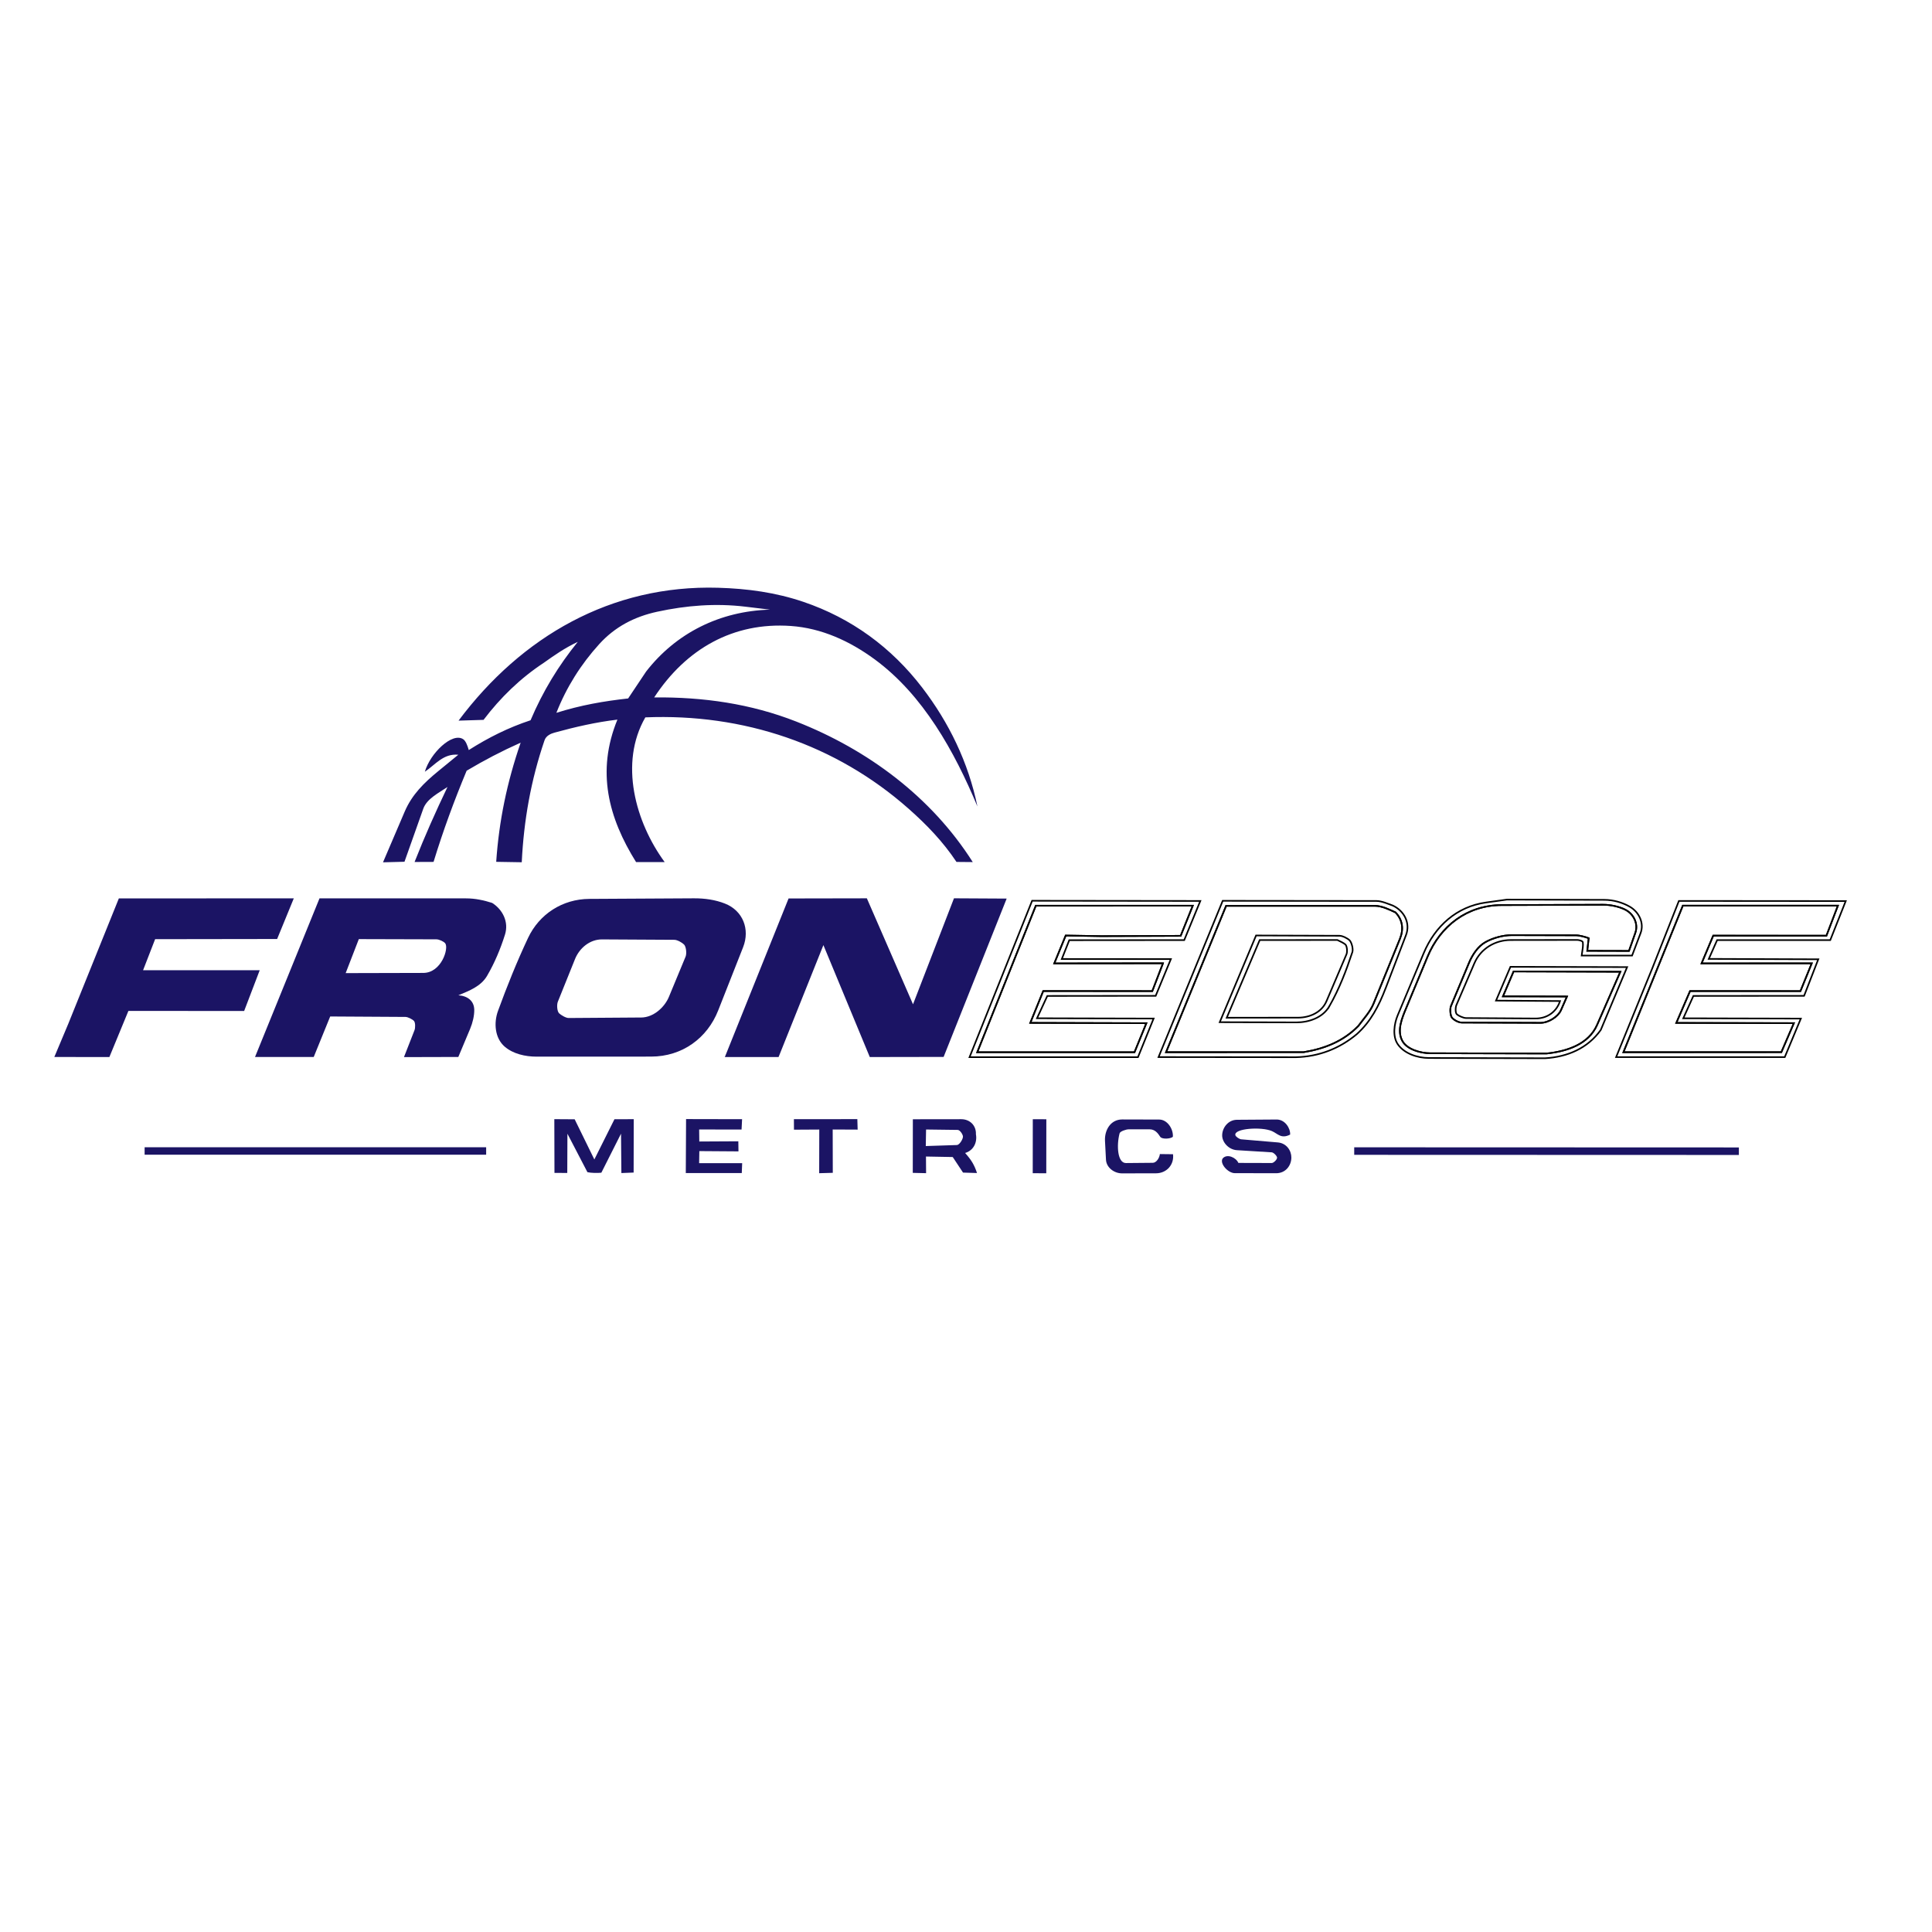
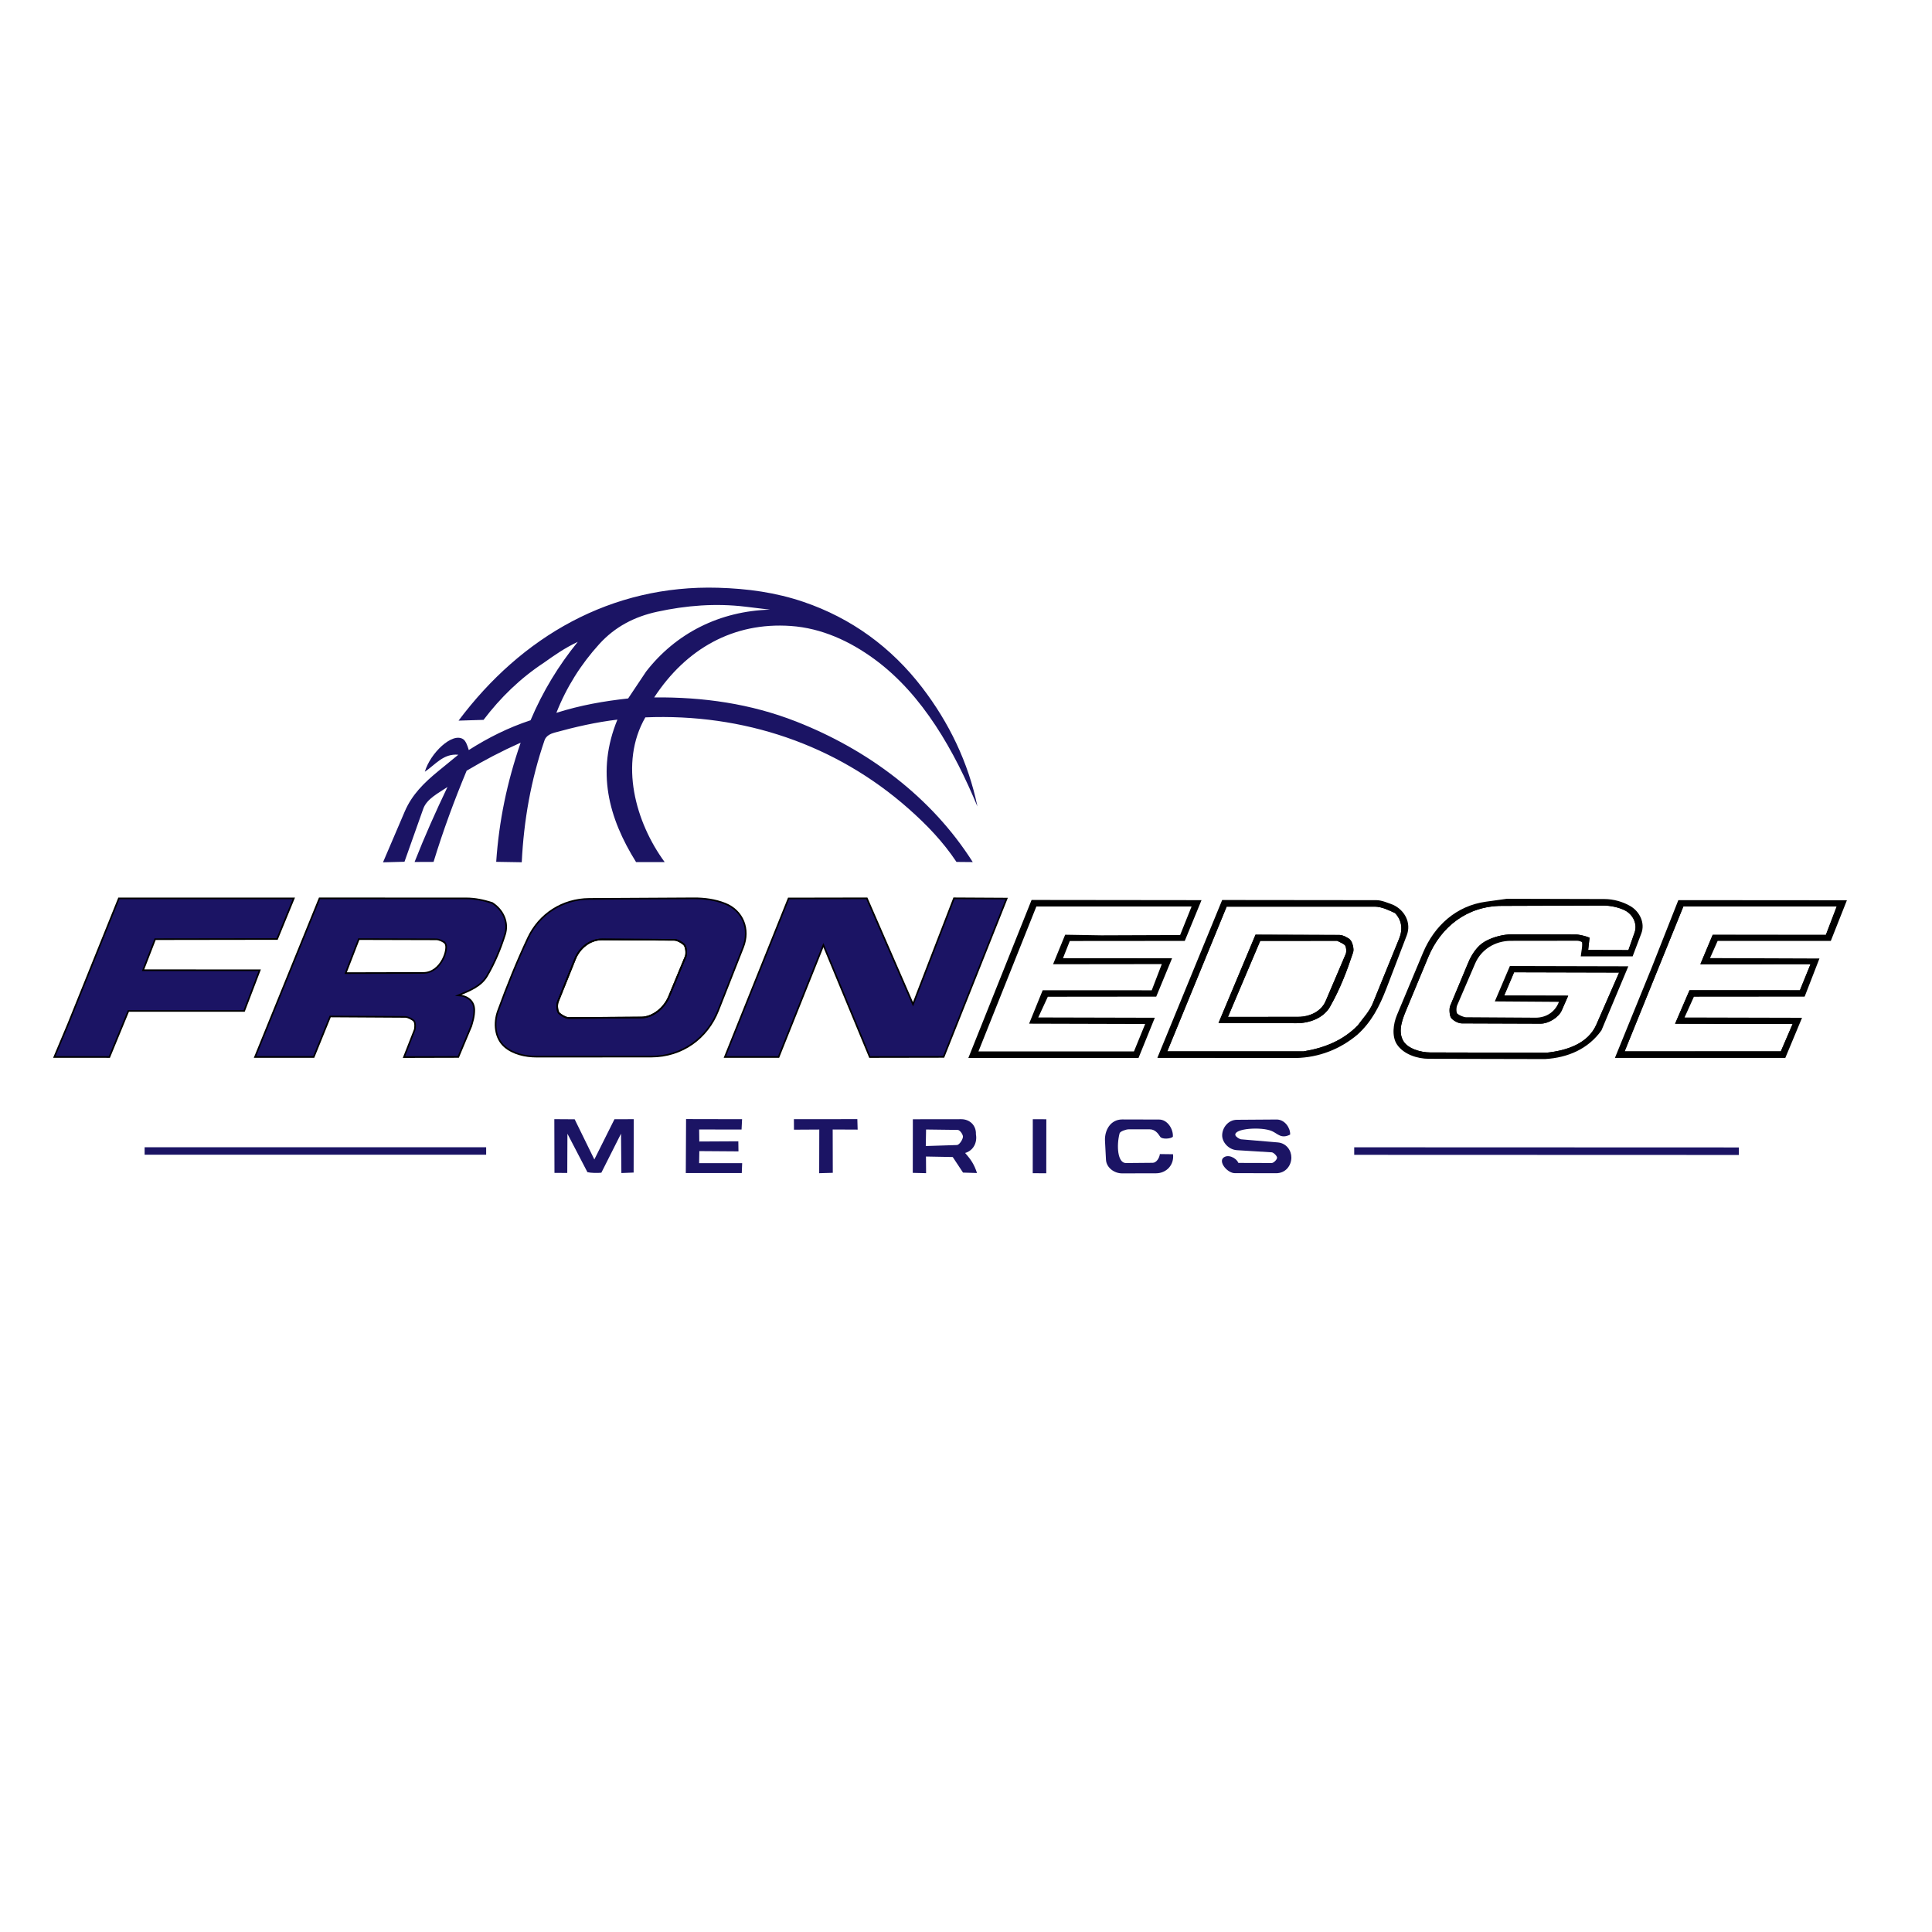
<svg xmlns="http://www.w3.org/2000/svg" id="Layer_1" version="1.1" viewBox="0 0 1200 1200">
  <defs>
    <style>
-       .st0, .st1 {
+       .st0, .st1, .st2 {
        fill: none;
      }

-       .st2 {
+       .st3, .st4 {
        fill: #1b1464;
      }

-       .st1 {
+       .st1, .st4, .st2, .st5 {
        stroke: #000;
        stroke-miterlimit: 10;
      }
+ 
+       .st2 {
+         stroke-width: 8px;
+       }
    </style>
  </defs>
+   <path class="st4" d="M292.02,639l-7.35,17.5-33.76.09,6.56-16.76c.53-1.34.58-4.66-.34-5.69s-3.78-2.5-5.27-2.51l-46.77-.28-10.23,25.16h-36.46s40.06-98.53,40.06-98.53l91.06.02c5.68,0,10.84,1.15,16.18,2.83,6.52,4.14,10.43,11.78,7.96,19.66-2.77,8.84-6.44,17.61-11.13,25.62-3.9,6.66-11.2,9.29-17.82,12.08,5.66.39,9.78,3.42,9.86,9.05.05,3.57-.96,7.98-2.56,11.77ZM276.53,585.91c-.88-1.14-3.79-2.47-5.46-2.48l-48.2-.13-8.17,21.12,48.23-.12c11.21-.03,15.98-15.31,13.6-18.4Z" />
  <path class="st0" d="M-168,1124.08V100.08h1536v1024H-168ZM338.25,459.72c.96-2.79,3.99-4.07,6.11-4.65,13.12-3.6,25.72-6.49,39.11-8.09-13.21,32.22-5.54,60.99,11.59,88.48l17.78.02c-18.17-24.74-28.36-61.55-12.02-89.9,60.83-2.52,118.39,16.82,163.53,56.75,11.35,10.04,21.36,20.48,29.73,33.04l10.1.09c-25.68-40.52-65.31-69.89-109.61-87.27-28.34-11.12-57.77-15.29-88.25-15.01,19.8-30.19,49.13-46.86,84.83-44.37,19.13,1.33,36.67,9.39,52.11,20.72,30.14,22.1,49.6,57.28,63.83,91.4-5.63-27.37-17.65-52.1-34.33-73.87-19.09-24.92-43.91-43.09-73.74-53.22-17.2-5.84-34.71-8.24-53.03-8.77-66.35-1.9-122.01,30.23-161.19,82.54l15.53-.48c10.5-13.86,22.86-25.86,37.47-35.48,6.7-4.74,12.78-9.04,21.05-12.97-11.93,14.73-21.65,30.6-29.32,48.7-13.77,4.53-26.27,10.81-38.38,18.5-.84-2.89-1.88-5.67-3.43-6.71-6.8-4.61-20.61,8.81-23.85,20.19,6.67-4.52,11.52-11.43,20.78-10.57l-12.4,10.15c-8.82,7.22-16.37,14.58-20.9,25.18l-13.47,31.49,13.34-.35,11.66-32.9c2.24-6.33,9.65-9.83,15.06-13.55-7.46,15.59-14.1,30.49-20.45,46.59l11.79-.05c6.08-19.82,12.75-37.87,20.55-56.64,11.03-6.54,21.45-12.02,33.55-17.42-8.5,24.68-13.44,48.52-15.19,74.02l15.87.26c1.26-25.98,5.66-50.95,14.18-75.84ZM161.31,602.64h-72.44s7.48-19.3,7.48-19.3l75.78-.1,10.35-25.24-108.67.02-31.39,77.83-8.69,20.67,34.2.03,11.82-28.63h71.9s9.66-25.28,9.66-25.28ZM292.02,639c1.59-3.79,2.61-8.2,2.56-11.77-.09-5.63-4.2-8.65-9.86-9.05,6.62-2.79,13.92-5.41,17.82-12.08,4.69-8.01,8.36-16.78,11.13-25.62,2.47-7.88-1.44-15.52-7.96-19.66-5.34-1.68-10.49-2.82-16.18-2.83l-91.06-.02-40.06,98.54h36.46s10.23-25.16,10.23-25.16l46.77.28c1.48,0,4.34,1.48,5.27,2.51s.87,4.34.34,5.69l-6.56,16.76,33.76-.09,7.35-17.5ZM404.41,656.27c19.39,0,34.91-11.48,41.68-28.66l15.47-39.26c4.41-11.2-.14-22.72-11.26-27.12-6.01-2.38-12.64-3.3-19.33-3.27l-64.95.36c-16.62.09-31.06,9.4-38.04,24.27-7.04,14.98-12.97,29.75-18.64,45.26-2.77,7.56-1.95,16.96,4.12,22.22,5.2,4.51,12.81,6.23,19.81,6.23l71.15-.03ZM586.1,656.47l39.15-98.35-32.73-.18-25.44,65.84-28.67-65.84-48.62.09-39.58,98.48h33.37s27.83-69.51,27.83-69.51l28.81,69.53,45.86-.08ZM953.6,632.61l-43.1-.27c-1.52,0-4.56-1.36-5.62-2.3s-.94-4.32-.31-5.77l11.18-26c3.83-8.92,12.72-14.38,22.54-14.39l41.35-.05c.99,0,3.31.57,3.47,1.44.12.66.09,2.46-.02,3.2l-.71,5.05h31.3s5.28-13.92,5.28-13.92c2.36-6.23-.97-13.09-6.64-16.39-4.52-2.63-10.24-4.27-15.77-4.29l-60.6-.16-13.02,1.81c-18.11,2.51-31.64,14.66-38.66,31.43l-16.18,38.67c-2.21,5.28-3.25,12.98,0,17.83,3.94,5.86,12.21,8.63,19.36,8.65l72.18.16c14.05-.84,26.48-6.19,34.61-17.59l16.36-39.02-72.47-.18-8.95,20.98,39.77.28c-2.17,6.63-7.87,10.89-15.38,10.84ZM717.82,618.53l9.42-22.83-67.74-.05,4.63-11.68,71.42-.06,9.99-24.31-104.47-.12-38.87,97.13h104.61s9.72-23.97,9.72-23.97l-72.43-.18,6.4-13.86,67.32-.07ZM860.68,613.7l12.6-32.89c2.86-7.46-1.14-15.08-8.21-18.36-2.86-1-6.9-2.83-10.09-2.84l-95.54-.1-39.86,97.06,85.38.08c14.22-.34,27.1-5.42,37.77-14.33,8.68-7.81,13.67-17.46,17.94-28.62ZM1120.55,618.53l8.8-22.68-68-.25,5.17-11.65h70.27s9.61-24.27,9.61-24.27l-103.62-.08-16.35,41.41-22.64,55.58h104.75s9.98-23.92,9.98-23.92l-73.01-.18,6.27-13.89,68.76-.06ZM699.36,722.39c-5.27.05-5.95-10.86-3.97-18.45.34-1.31,4.2-2.51,5.59-2.5h13.13c3.08.02,4.96,2.14,6.59,4.73,1.17,1.54,6.36,1.23,7.79-.09.35-4.81-3.38-10.69-8.49-10.71l-22.92-.06c-7.37-.02-11.09,6.76-10.75,13.3l.61,11.69c.26,4.93,5.12,8.51,9.98,8.5l21.09-.04c6.64-.01,11.38-5.36,10.57-11.85l-8.17-.1c-.27,2.51-2.22,5.41-4.36,5.43l-16.69.15ZM792.53,728.71c6.14.01,9.53-4.89,9.56-9.72.03-4.37-3.03-8.97-8.41-9.42l-22.73-1.93c-1.11-.09-3.39-1.56-3.64-2.57-1.05-4.24,16.31-5.38,22.75-2.52,3.6,1.6,5.7,5.03,11.27,2.15.24-3.84-3.13-9.4-8.44-9.36l-24.64.17c-5.38.04-9.03,4.86-9.14,9.52-.11,4.31,3.94,9.04,9.18,9.36l21.58,1.33c1.15.07,3.24,2.14,3.34,3.27s-2.08,3.38-3.32,3.37l-20.71-.06c-1.4-3.33-6.94-5.87-9.69-2.86-2.26,3.02,3.17,9.21,7.47,9.22l25.57.04ZM385.95,728.6l7.6-.3.07-33.16-11.98.04-12.49,24.98-12.22-24.95-12.64-.08.09,33.37,7.95.05.1-24.37,12.42,23.88c2.2.51,6.15.59,8.65.33l12.22-24.25.22,24.46ZM458.68,715.14l-.09-6.26-24.24.12-.09-7.47,26.34.03.33-6.43-34.79-.07-.17,33.54,34.77-.02.24-6.15h-26.73s.13-7.48.13-7.48l24.31.17ZM517.26,728.46l-.06-26.9,15.5.07-.19-6.51-39.4.05.05,6.52,15.72-.09-.06,27.12,8.45-.24ZM598.14,728.3l8.7.27c-1.73-5.24-3.59-8.19-7.39-12.45,5.16-1.52,7.65-6.47,6.71-11.66.25-5.38-3.72-9.33-9.14-9.33l-30.03.04-.05,33.3,8.27.19-.07-10.34,16.62.31,6.38,9.65ZM641.49,695.17l-.04,33.54h8.41s.04-33.53.04-33.53h-8.41ZM301.96,712.53l-212.13.1v4.63s212.13-.1,212.13-.1v-4.63ZM841.08,712.58v4.68s238.92.07,238.92.07v-4.68s-238.92-.07-238.92-.07Z" />
-   <path class="st2" d="M338.25,459.72c-8.52,24.89-12.91,49.86-14.18,75.84l-15.87-.26c1.75-25.5,6.69-49.35,15.19-74.02-12.1,5.4-22.52,10.88-33.55,17.42-7.8,18.77-14.47,36.82-20.55,56.64l-11.79.05c6.35-16.1,12.99-31,20.45-46.59-5.4,3.72-12.81,7.22-15.06,13.55l-11.66,32.9-13.34.35,13.47-31.49c4.54-10.61,12.08-17.96,20.9-25.18l12.4-10.15c-9.26-.86-14.11,6.05-20.78,10.57,3.25-11.38,17.05-24.8,23.85-20.19,1.55,1.05,2.59,3.82,3.43,6.71,12.11-7.69,24.61-13.97,38.38-18.5,7.67-18.1,17.39-33.97,29.32-48.7-8.28,3.92-14.35,8.22-21.05,12.97-14.61,9.62-26.97,21.62-37.47,35.48l-15.53.48c39.18-52.31,94.85-84.44,161.19-82.54,18.33.53,35.83,2.93,53.03,8.77,29.83,10.13,54.64,28.3,73.74,53.22,16.68,21.77,28.71,46.51,34.33,73.87-14.23-34.11-33.7-69.29-63.83-91.4-15.44-11.33-32.98-19.39-52.11-20.72-35.7-2.49-65.02,14.17-84.83,44.37,30.48-.28,59.91,3.89,88.25,15.01,44.29,17.38,83.93,46.76,109.61,87.27l-10.1-.09c-8.37-12.57-18.38-23-29.73-33.04-45.14-39.93-102.7-59.27-163.53-56.75-16.35,28.35-6.16,65.16,12.02,89.9l-17.78-.02c-17.14-27.48-24.8-56.25-11.59-88.48-13.39,1.6-25.99,4.49-39.11,8.09-2.12.58-5.15,1.86-6.11,4.65ZM390.14,433.83l11.18-16.73c18.66-24.02,45.94-37.56,76.96-38.44l-15.3-1.84c-18.44-2.22-36.68-.79-54.74,3.13-14.2,3.08-26.26,9.34-36.05,20.13-11.33,12.49-20.34,26.71-26.61,42.67,15.18-4.79,29.52-7.27,44.56-8.93Z" />
-   <polygon class="st2" points="586.1 656.47 540.24 656.55 511.43 587.02 483.6 656.53 450.23 656.53 489.8 558.05 538.42 557.96 567.09 623.79 592.53 557.95 625.26 558.13 586.1 656.47" />
-   <path class="st2" d="M292.02,639l-7.35,17.5-33.76.09,6.56-16.76c.53-1.34.58-4.66-.34-5.69s-3.78-2.5-5.27-2.51l-46.77-.28-10.23,25.16h-36.46s40.06-98.53,40.06-98.53l91.06.02c5.68,0,10.84,1.15,16.18,2.83,6.52,4.14,10.43,11.78,7.96,19.66-2.77,8.84-6.44,17.61-11.13,25.62-3.9,6.66-11.2,9.29-17.82,12.08,5.66.39,9.78,3.42,9.86,9.05.05,3.57-.96,7.98-2.56,11.77ZM276.53,585.91c-.88-1.14-3.79-2.47-5.46-2.48l-48.2-.13-8.17,21.12,48.23-.12c11.21-.03,15.98-15.31,13.6-18.4Z" />
-   <path class="st2" d="M404.41,656.27l-71.15.03c-7,0-14.61-1.72-19.81-6.23-6.07-5.26-6.89-14.65-4.12-22.22,5.68-15.51,11.6-30.28,18.64-45.26,6.99-14.87,21.43-24.18,38.04-24.27l64.95-.36c6.69-.04,13.31.89,19.33,3.27,11.13,4.39,15.67,15.92,11.26,27.12l-15.47,39.26c-6.77,17.17-22.28,28.65-41.68,28.66ZM398.23,632c7.78-.05,14.61-6.49,17.23-12.81l10.37-25.01c.79-1.9.36-6.19-.96-7.52-1.15-1.16-4.13-2.92-6.03-2.93l-44.89-.25c-7.63-.04-14.06,5.42-16.8,12.22l-10.67,26.51c-.74,1.84-.49,5.94.79,7.17,1.14,1.09,4.2,2.93,5.89,2.92l45.06-.31Z" />
-   <polygon class="st2" points="161.31 602.64 151.65 627.93 79.75 627.91 67.94 656.54 33.74 656.52 42.43 635.85 73.82 558.01 182.48 557.99 172.13 583.23 96.35 583.34 88.87 602.62 161.31 602.64" />
-   <path class="st1" d="M953.6,632.61c7.5.05,13.2-4.22,15.38-10.84l-39.77-.28,8.95-20.98,72.47.18-16.36,39.02c-8.13,11.4-20.56,16.75-34.61,17.59l-72.18-.16c-7.16-.02-15.43-2.79-19.36-8.65-3.26-4.86-2.22-12.55,0-17.83l16.18-38.67c7.02-16.77,20.55-28.92,38.66-31.43l13.02-1.81,60.6.16c5.53.01,11.25,1.66,15.77,4.29,5.67,3.3,9.01,10.16,6.64,16.39l-5.28,13.93h-31.3s.71-5.06.71-5.06c.1-.74.14-2.54.02-3.2-.16-.87-2.48-1.44-3.47-1.44l-41.35.05c-9.83.01-18.71,5.47-22.54,14.39l-11.18,26c-.62,1.45-.75,4.83.31,5.77s4.1,2.29,5.62,2.3l43.1.27ZM907.96,635.14c-2.27,0-5.28-1.88-6.23-3.2s-1.17-5.45-.53-7l11.25-26.93c2.05-4.92,5.43-10.14,10.14-12.81s11.02-4.38,16.48-4.36l39.79.1c2.13,0,5.88,1.01,7.91,1.78l-.89,7.85,25.91.07,3.96-11.29c1.92-5.47-.93-11.64-6.31-14.36-3.75-1.9-9.11-3.06-13.73-3.04l-63.04.21c-21.4.07-38.07,13.01-46,32.08l-13.22,31.8c-2.58,6.2-6.03,14.11-2.32,20.66,2.89,5.09,11.13,7.48,17.14,7.49l72.26.17c12.77-1.31,26.19-5.74,31.46-17.78l14.44-33.01-66.32-.17-6.58,15.45,39.75.1-3.74,8.51c-1.78,4.05-7.81,7.86-12.68,7.85l-48.89-.17Z" />
-   <path class="st1" d="M717.82,618.53l-67.32.07-6.4,13.86,72.43.18-9.72,23.98h-104.61s38.87-97.14,38.87-97.14l104.47.12-9.99,24.31-71.42.06-4.63,11.68,67.74.05-9.42,22.83ZM722.34,598.31l-67.51.08,7.1-17.31,22.11.37,49.3-.18,7.51-18.72h-97.49s-36.36,90.99-36.36,90.99h97.67s7.36-18.02,7.36-18.02l-72.09-.2,8.02-19.75,67.75.02,6.63-17.27Z" />
-   <path class="st1" d="M1120.55,618.53l-68.76.06-6.27,13.89,73.01.18-9.98,23.93h-104.75s22.64-55.59,22.64-55.59l16.35-41.41,103.62.08-9.61,24.26h-70.27s-5.17,11.66-5.17,11.66l68,.25-8.8,22.68ZM1118.29,615.59l7.01-17.24-68.42.03,7.23-17.24,70.32.03,7.12-18.66h-96.31s-36.9,91.03-36.9,91.03l98.09-.02,7.77-18.03-73.01-.15,8.53-19.77,68.57.02Z" />
-   <path class="st1" d="M860.68,613.7c-4.28,11.16-9.27,20.82-17.94,28.62-10.67,8.91-23.55,14-37.77,14.33l-85.38-.08,39.86-97.06,95.54.1c3.19,0,7.23,1.84,10.09,2.84,7.07,3.29,11.07,10.9,8.21,18.36l-12.6,32.89ZM853.17,623.29l16.35-40.16c2.41-5.92,1.72-11.81-2.77-16.43-3.65-1.67-8.4-4.08-12.8-4.08h-92.39s-37.3,90.92-37.3,90.92l85.49-.02c13.24-2.18,24.75-6.89,33.95-16.28,3.13-4.32,7.3-8.64,9.47-13.95Z" />
-   <rect class="st2" x="958.2" y="595.49" width="4.68" height="238.92" transform="translate(245.3 1675.28) rotate(-89.98)" />
-   <rect class="st2" x="89.83" y="712.58" width="212.13" height="4.63" />
-   <path class="st2" d="M385.95,728.6l-.22-24.46-12.22,24.25c-2.5.27-6.45.18-8.65-.33l-12.42-23.88-.1,24.37-7.95-.05-.09-33.37,12.64.08,12.22,24.95,12.49-24.98,11.98-.04-.07,33.16-7.6.3Z" />
-   <path class="st2" d="M792.53,728.71l-25.57-.04c-4.3,0-9.73-6.2-7.47-9.22,2.75-3.01,8.29-.47,9.69,2.86l20.71.06c1.24,0,3.42-2.24,3.32-3.37s-2.19-3.2-3.34-3.27l-21.58-1.33c-5.24-.32-9.29-5.05-9.18-9.36.11-4.66,3.76-9.48,9.14-9.52l24.64-.17c5.31-.04,8.68,5.52,8.44,9.36-5.57,2.87-7.67-.56-11.27-2.15-6.44-2.86-23.8-1.72-22.75,2.52.25,1.01,2.53,2.48,3.64,2.57l22.73,1.93c5.38.46,8.44,5.05,8.41,9.42-.03,4.83-3.42,9.74-9.56,9.72Z" />
-   <path class="st2" d="M598.14,728.3l-6.38-9.65-16.62-.31.07,10.34-8.27-.19.05-33.3,30.03-.04c5.42,0,9.38,3.95,9.14,9.33.95,5.19-1.55,10.14-6.71,11.66,3.79,4.25,5.65,7.21,7.39,12.45l-8.7-.27ZM594.29,711.2c1.74-.06,3.85-3.73,3.82-5.25-.03-1.33-1.86-4.12-3.27-4.14l-19.64-.25-.18,10.27,19.27-.63Z" />
-   <polygon class="st2" points="458.68 715.14 434.37 714.97 434.24 722.45 460.97 722.45 460.73 728.6 425.96 728.62 426.13 695.08 460.92 695.15 460.6 701.57 434.26 701.54 434.35 709.01 458.59 708.88 458.68 715.14" />
-   <path class="st2" d="M699.36,722.39l16.69-.15c2.14-.02,4.1-2.92,4.36-5.43l8.17.1c.81,6.49-3.93,11.83-10.57,11.85l-21.09.04c-4.86.01-9.73-3.57-9.98-8.5l-.61-11.69c-.34-6.54,3.38-13.32,10.75-13.3l22.92.06c5.1.01,8.84,5.9,8.49,10.71-1.44,1.33-6.62,1.63-7.79.09-1.63-2.59-3.5-4.72-6.59-4.72h-13.13c-1.39-.01-5.25,1.18-5.59,2.49-1.98,7.59-1.3,18.49,3.97,18.45Z" />
-   <polygon class="st2" points="517.26 728.46 508.81 728.7 508.87 701.58 493.15 701.67 493.11 695.15 532.51 695.11 532.7 701.62 517.2 701.55 517.26 728.46" />
-   <rect class="st2" x="628.9" y="707.75" width="33.54" height="8.41" transform="translate(-67.07 1356.75) rotate(-89.93)" />
+   <path class="st3" d="M338.25,459.72c-8.52,24.89-12.91,49.86-14.18,75.84l-15.87-.26c1.75-25.5,6.69-49.35,15.19-74.02-12.1,5.4-22.52,10.88-33.55,17.42-7.8,18.77-14.47,36.82-20.55,56.64l-11.79.05c6.35-16.1,12.99-31,20.45-46.59-5.4,3.72-12.81,7.22-15.06,13.55l-11.66,32.9-13.34.35,13.47-31.49c4.54-10.61,12.08-17.96,20.9-25.18l12.4-10.15c-9.26-.86-14.11,6.05-20.78,10.57,3.25-11.38,17.05-24.8,23.85-20.19,1.55,1.05,2.59,3.82,3.43,6.71,12.11-7.69,24.61-13.97,38.38-18.5,7.67-18.1,17.39-33.97,29.32-48.7-8.28,3.92-14.35,8.22-21.05,12.97-14.61,9.62-26.97,21.62-37.47,35.48l-15.53.48c39.18-52.31,94.85-84.44,161.19-82.54,18.33.53,35.83,2.93,53.03,8.77,29.83,10.13,54.64,28.3,73.74,53.22,16.68,21.77,28.71,46.51,34.33,73.87-14.23-34.11-33.7-69.29-63.83-91.4-15.44-11.33-32.98-19.39-52.11-20.72-35.7-2.49-65.02,14.17-84.83,44.37,30.48-.28,59.91,3.89,88.25,15.01,44.29,17.38,83.93,46.76,109.61,87.27l-10.1-.09c-8.37-12.57-18.38-23-29.73-33.04-45.14-39.93-102.7-59.27-163.53-56.75-16.35,28.35-6.16,65.16,12.02,89.9l-17.78-.02c-17.14-27.48-24.8-56.25-11.59-88.48-13.39,1.6-25.99,4.49-39.11,8.09-2.12.58-5.15,1.86-6.11,4.65ZM390.14,433.83l11.18-16.73c18.66-24.02,45.94-37.56,76.96-38.44l-15.3-1.84c-18.44-2.22-36.68-.79-54.74,3.13-14.2,3.08-26.26,9.34-36.05,20.13-11.33,12.49-20.34,26.71-26.61,42.67,15.18-4.79,29.52-7.27,44.56-8.93Z" />
+   <polygon class="st4" points="586.1 656.47 540.24 656.55 511.43 587.02 483.6 656.53 450.23 656.53 489.8 558.05 538.42 557.96 567.09 623.79 592.53 557.95 625.26 558.13 586.1 656.47" />
+   <path class="st4" d="M404.41,656.27l-71.15.03c-7,0-14.61-1.72-19.81-6.23-6.07-5.26-6.89-14.65-4.12-22.22,5.68-15.51,11.6-30.28,18.64-45.26,6.99-14.87,21.43-24.18,38.04-24.27l64.95-.36c6.69-.04,13.31.89,19.33,3.27,11.13,4.39,15.67,15.92,11.26,27.12l-15.47,39.26c-6.77,17.17-22.28,28.65-41.68,28.66ZM398.23,632c7.78-.05,14.61-6.49,17.23-12.81l10.37-25.01c.79-1.9.36-6.19-.96-7.52-1.15-1.16-4.13-2.92-6.03-2.93l-44.89-.25c-7.63-.04-14.06,5.42-16.8,12.22l-10.67,26.51c-.74,1.84-.49,5.94.79,7.17,1.14,1.09,4.2,2.93,5.89,2.92l45.06-.31Z" />
+   <polygon class="st4" points="161.31 602.64 151.65 627.93 79.75 627.91 67.94 656.54 33.74 656.52 42.43 635.85 73.82 558.01 182.48 557.99 172.13 583.23 96.35 583.34 88.87 602.62 161.31 602.64" />
+   <path class="st5" d="M953.6,632.61c7.5.05,13.2-4.22,15.38-10.84l-39.77-.28,8.95-20.98,72.47.18-16.36,39.02c-8.13,11.4-20.56,16.75-34.61,17.59l-72.18-.16c-7.16-.02-15.43-2.79-19.36-8.65-3.26-4.86-2.22-12.55,0-17.83l16.18-38.67c7.02-16.77,20.55-28.92,38.66-31.43l13.02-1.81,60.6.16c5.53.01,11.25,1.66,15.77,4.29,5.67,3.3,9.01,10.16,6.64,16.39l-5.28,13.93h-31.3s.71-5.06.71-5.06c.1-.74.14-2.54.02-3.2-.16-.87-2.48-1.44-3.47-1.44l-41.35.05c-9.83.01-18.71,5.47-22.54,14.39l-11.18,26c-.62,1.45-.75,4.83.31,5.77s4.1,2.29,5.62,2.3l43.1.27ZM907.96,635.14c-2.27,0-5.28-1.88-6.23-3.2s-1.17-5.45-.53-7l11.25-26.93c2.05-4.92,5.43-10.14,10.14-12.81s11.02-4.38,16.48-4.36l39.79.1c2.13,0,5.88,1.01,7.91,1.78l-.89,7.85,25.91.07,3.96-11.29c1.92-5.47-.93-11.64-6.31-14.36-3.75-1.9-9.11-3.06-13.73-3.04l-63.04.21c-21.4.07-38.07,13.01-46,32.08l-13.22,31.8c-2.58,6.2-6.03,14.11-2.32,20.66,2.89,5.09,11.13,7.48,17.14,7.49l72.26.17c12.77-1.31,26.19-5.74,31.46-17.78l14.44-33.01-66.32-.17-6.58,15.45,39.75.1-3.74,8.51c-1.78,4.05-7.81,7.86-12.68,7.85l-48.89-.17Z" />
+   <path class="st5" d="M717.82,618.53l-67.32.07-6.4,13.86,72.43.18-9.72,23.98h-104.61s38.87-97.14,38.87-97.14l104.47.12-9.99,24.31-71.42.06-4.63,11.68,67.74.05-9.42,22.83ZM722.34,598.31l-67.51.08,7.1-17.31,22.11.37,49.3-.18,7.51-18.72h-97.49s-36.36,90.99-36.36,90.99h97.67s7.36-18.02,7.36-18.02l-72.09-.2,8.02-19.75,67.75.02,6.63-17.27Z" />
+   <path class="st5" d="M1120.55,618.53l-68.76.06-6.27,13.89,73.01.18-9.98,23.93h-104.75s22.64-55.59,22.64-55.59l16.35-41.41,103.62.08-9.61,24.26h-70.27s-5.17,11.66-5.17,11.66l68,.25-8.8,22.68ZM1118.29,615.59l7.01-17.24-68.42.03,7.23-17.24,70.32.03,7.12-18.66h-96.31s-36.9,91.03-36.9,91.03l98.09-.02,7.77-18.03-73.01-.15,8.53-19.77,68.57.02Z" />
+   <path class="st5" d="M860.68,613.7c-4.28,11.16-9.27,20.82-17.94,28.62-10.67,8.91-23.55,14-37.77,14.33l-85.38-.08,39.86-97.06,95.54.1c3.19,0,7.23,1.84,10.09,2.84,7.07,3.29,11.07,10.9,8.21,18.36l-12.6,32.89ZM853.17,623.29l16.35-40.16c2.41-5.92,1.72-11.81-2.77-16.43-3.65-1.67-8.4-4.08-12.8-4.08h-92.39s-37.3,90.92-37.3,90.92l85.49-.02c13.24-2.18,24.75-6.89,33.95-16.28,3.13-4.32,7.3-8.64,9.47-13.95Z" />
+   <rect class="st3" x="958.2" y="595.49" width="4.68" height="238.92" transform="translate(245.3 1675.28) rotate(-89.98)" />
+   <rect class="st3" x="89.83" y="712.58" width="212.13" height="4.63" />
+   <path class="st3" d="M385.95,728.6l-.22-24.46-12.22,24.25c-2.5.27-6.45.18-8.65-.33l-12.42-23.88-.1,24.37-7.95-.05-.09-33.37,12.64.08,12.22,24.95,12.49-24.98,11.98-.04-.07,33.16-7.6.3Z" />
+   <path class="st3" d="M792.53,728.71l-25.57-.04c-4.3,0-9.73-6.2-7.47-9.22,2.75-3.01,8.29-.47,9.69,2.86l20.71.06c1.24,0,3.42-2.24,3.32-3.37s-2.19-3.2-3.34-3.27l-21.58-1.33c-5.24-.32-9.29-5.05-9.18-9.36.11-4.66,3.76-9.48,9.14-9.52l24.64-.17c5.31-.04,8.68,5.52,8.44,9.36-5.57,2.87-7.67-.56-11.27-2.15-6.44-2.86-23.8-1.72-22.75,2.52.25,1.01,2.53,2.48,3.64,2.57l22.73,1.93c5.38.46,8.44,5.05,8.41,9.42-.03,4.83-3.42,9.74-9.56,9.72Z" />
+   <path class="st3" d="M598.14,728.3l-6.38-9.65-16.62-.31.07,10.34-8.27-.19.05-33.3,30.03-.04c5.42,0,9.38,3.95,9.14,9.33.95,5.19-1.55,10.14-6.71,11.66,3.79,4.25,5.65,7.21,7.39,12.45l-8.7-.27ZM594.29,711.2c1.74-.06,3.85-3.73,3.82-5.25-.03-1.33-1.86-4.12-3.27-4.14l-19.64-.25-.18,10.27,19.27-.63Z" />
+   <polygon class="st3" points="458.68 715.14 434.37 714.97 434.24 722.45 460.97 722.45 460.73 728.6 425.96 728.62 426.13 695.08 460.92 695.15 460.6 701.57 434.26 701.54 434.35 709.01 458.59 708.88 458.68 715.14" />
+   <path class="st3" d="M699.36,722.39l16.69-.15c2.14-.02,4.1-2.92,4.36-5.43l8.17.1c.81,6.49-3.93,11.83-10.57,11.85l-21.09.04c-4.86.01-9.73-3.57-9.98-8.5l-.61-11.69c-.34-6.54,3.38-13.32,10.75-13.3l22.92.06c5.1.01,8.84,5.9,8.49,10.71-1.44,1.33-6.62,1.63-7.79.09-1.63-2.59-3.5-4.72-6.59-4.72h-13.13c-1.39-.01-5.25,1.18-5.59,2.49-1.98,7.59-1.3,18.49,3.97,18.45Z" />
+   <polygon class="st3" points="517.26 728.46 508.81 728.7 508.87 701.58 493.15 701.67 493.11 695.15 532.51 695.11 532.7 701.62 517.2 701.55 517.26 728.46" />
+   <rect class="st3" x="628.9" y="707.75" width="33.54" height="8.41" transform="translate(-67.07 1356.75) rotate(-89.93)" />
  <path class="st0" d="M390.14,433.83c-15.04,1.65-29.38,4.14-44.56,8.93,6.28-15.96,15.28-30.18,26.61-42.67,9.78-10.78,21.85-17.05,36.05-20.13,18.06-3.92,36.3-5.35,54.74-3.13l15.3,1.84c-31.02.88-58.3,14.42-76.96,38.44l-11.18,16.73Z" />
  <path class="st0" d="M276.53,585.91c2.38,3.09-2.39,18.37-13.6,18.4l-48.23.12,8.17-21.12,48.2.13c1.67,0,4.58,1.34,5.46,2.48Z" />
-   <path class="st0" d="M398.23,632l-45.06.31c-1.69.01-4.75-1.83-5.89-2.92-1.28-1.23-1.53-5.33-.79-7.17l10.67-26.51c2.73-6.8,9.17-12.26,16.8-12.22l44.89.25c1.9.01,4.88,1.77,6.03,2.93,1.32,1.33,1.75,5.62.96,7.52l-10.37,25.01c-2.62,6.32-9.45,12.75-17.23,12.81Z" />
+   <path class="st1" d="M398.23,632l-45.06.31c-1.69.01-4.75-1.83-5.89-2.92-1.28-1.23-1.53-5.33-.79-7.17l10.67-26.51c2.73-6.8,9.17-12.26,16.8-12.22l44.89.25c1.9.01,4.88,1.77,6.03,2.93,1.32,1.33,1.75,5.62.96,7.52l-10.37,25.01c-2.62,6.32-9.45,12.75-17.23,12.81Z" />
  <path class="st1" d="M907.96,635.14l48.89.17c4.87.02,10.9-3.79,12.68-7.85l3.74-8.51-39.75-.1,6.58-15.45,66.32.17-14.44,33.01c-5.26,12.04-18.68,16.47-31.46,17.78l-72.26-.17c-6.01-.01-14.25-2.4-17.14-7.49-3.72-6.55-.26-14.46,2.32-20.66l13.22-31.8c7.93-19.07,24.6-32.01,46-32.08l63.04-.21c4.62-.02,9.99,1.15,13.73,3.04,5.38,2.72,8.23,8.89,6.31,14.36l-3.96,11.29-25.91-.07.89-7.85c-2.03-.77-5.78-1.78-7.91-1.78l-39.79-.1c-5.46-.01-11.82,1.73-16.48,4.36s-8.09,7.89-10.14,12.81l-11.25,26.93c-.65,1.55-.42,5.67.53,7s3.96,3.2,6.23,3.2Z" />
-   <polygon class="st1" points="722.34 598.31 715.71 615.59 647.96 615.57 639.93 635.32 712.02 635.52 704.67 653.54 607 653.54 643.35 562.56 740.84 562.55 733.33 581.27 684.03 581.46 661.93 581.08 654.82 598.39 722.34 598.31" />
+   <polygon class="st0" points="722.34 598.31 715.71 615.59 647.96 615.57 639.93 635.32 712.02 635.52 704.67 653.54 607 653.54 643.35 562.56 740.84 562.55 733.33 581.27 684.03 581.46 661.93 581.08 654.82 598.39 722.34 598.31" />
  <polygon class="st1" points="1118.29 615.59 1049.72 615.58 1041.19 635.35 1114.2 635.5 1106.43 653.53 1008.34 653.55 1045.24 562.52 1141.56 562.52 1134.43 581.18 1064.12 581.15 1056.88 598.39 1125.3 598.35 1118.29 615.59" />
  <path class="st1" d="M853.17,623.29c-2.17,5.32-6.34,9.64-9.47,13.95-9.2,9.39-20.71,14.1-33.95,16.28l-85.49.02,37.3-90.91h92.39c4.39,0,9.15,2.4,12.8,4.07,4.49,4.62,5.18,10.51,2.77,16.43l-16.35,40.16ZM825.75,624.91c6.22-11.02,10.32-21.8,14.22-33.51.65-1.94-.44-6.08-1.73-7.37-1.15-1.14-4.29-2.8-6.24-2.81l-51.84-.17-22.56,53.85,47.67.13c7.63.02,16.4-2.9,20.48-10.14Z" />
  <path class="st0" d="M594.29,711.2l-19.27.63.18-10.27,19.64.25c1.41.02,3.24,2.81,3.27,4.14.04,1.52-2.07,5.19-3.82,5.25Z" />
-   <path class="st0" d="M825.75,624.91c-4.08,7.23-12.84,10.16-20.48,10.14l-47.67-.13,22.56-53.85,51.84.17c1.94,0,5.09,1.67,6.24,2.81,1.29,1.29,2.37,5.43,1.73,7.37-3.9,11.7-8,22.48-14.22,33.51ZM823.86,621.94l12.46-29.24c.63-1.47.39-5.13-.74-6.11-.99-.86-3.21-1.92-4.94-2.74l-48.23.05-20.47,48.23,44.4-.05c7.2,0,14.61-3.34,17.51-10.14Z" />
+   <path class="st5" d="M838.24,584.04c-1.15-1.14-4.29-2.8-6.24-2.81l-51.84-.17-22.56,53.85,47.67.13c7.63.02,16.4-2.9,20.48-10.14,6.22-11.02,10.32-21.8,14.22-33.51.65-1.94-.44-6.08-1.73-7.37ZM836.32,592.7l-12.46,29.24c-2.9,6.8-10.31,10.13-17.51,10.14l-44.4.05,20.47-48.23,48.23-.05c1.73.82,3.96,1.88,4.94,2.74,1.13.99,1.36,4.64.74,6.11Z" />
  <path class="st1" d="M823.86,621.94c-2.9,6.8-10.31,10.13-17.51,10.14l-44.4.05,20.47-48.23,48.23-.05c1.73.82,3.96,1.88,4.94,2.74,1.13.99,1.36,4.64.74,6.11l-12.46,29.24Z" />
+   <path class="st2" d="M809.52,489.49" />
+   <path class="st2" d="M668,489.49" />
</svg>
